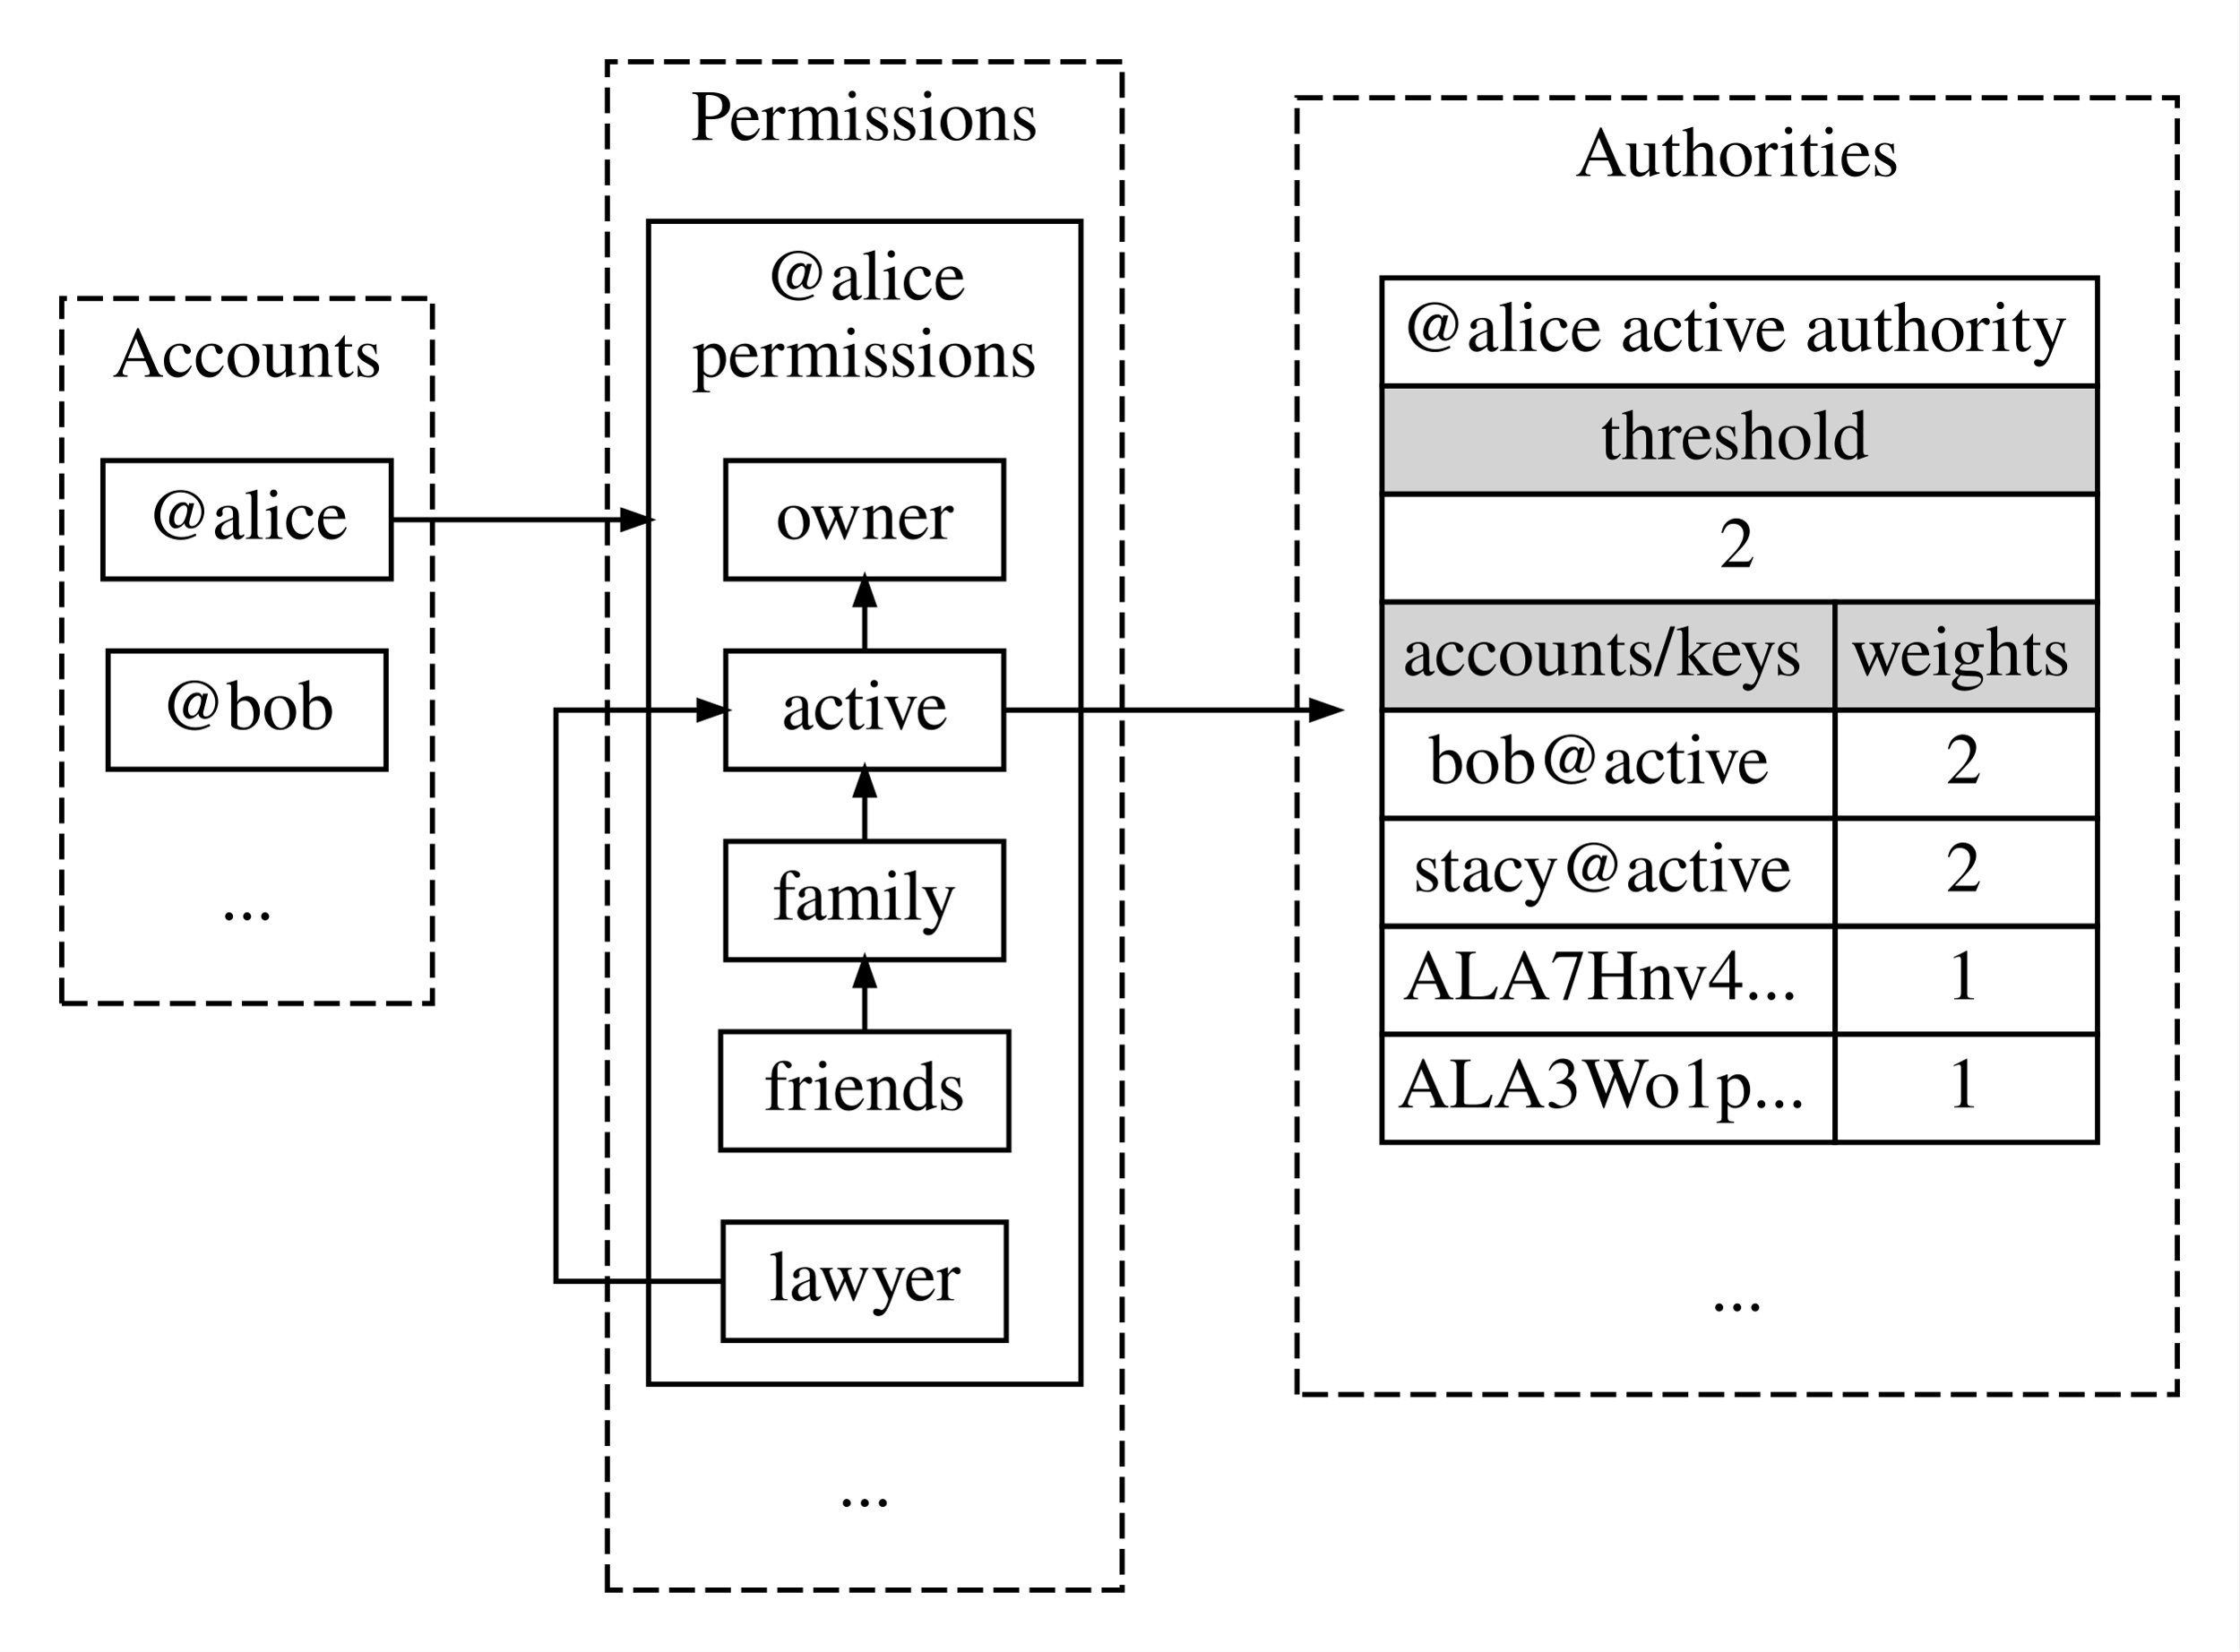
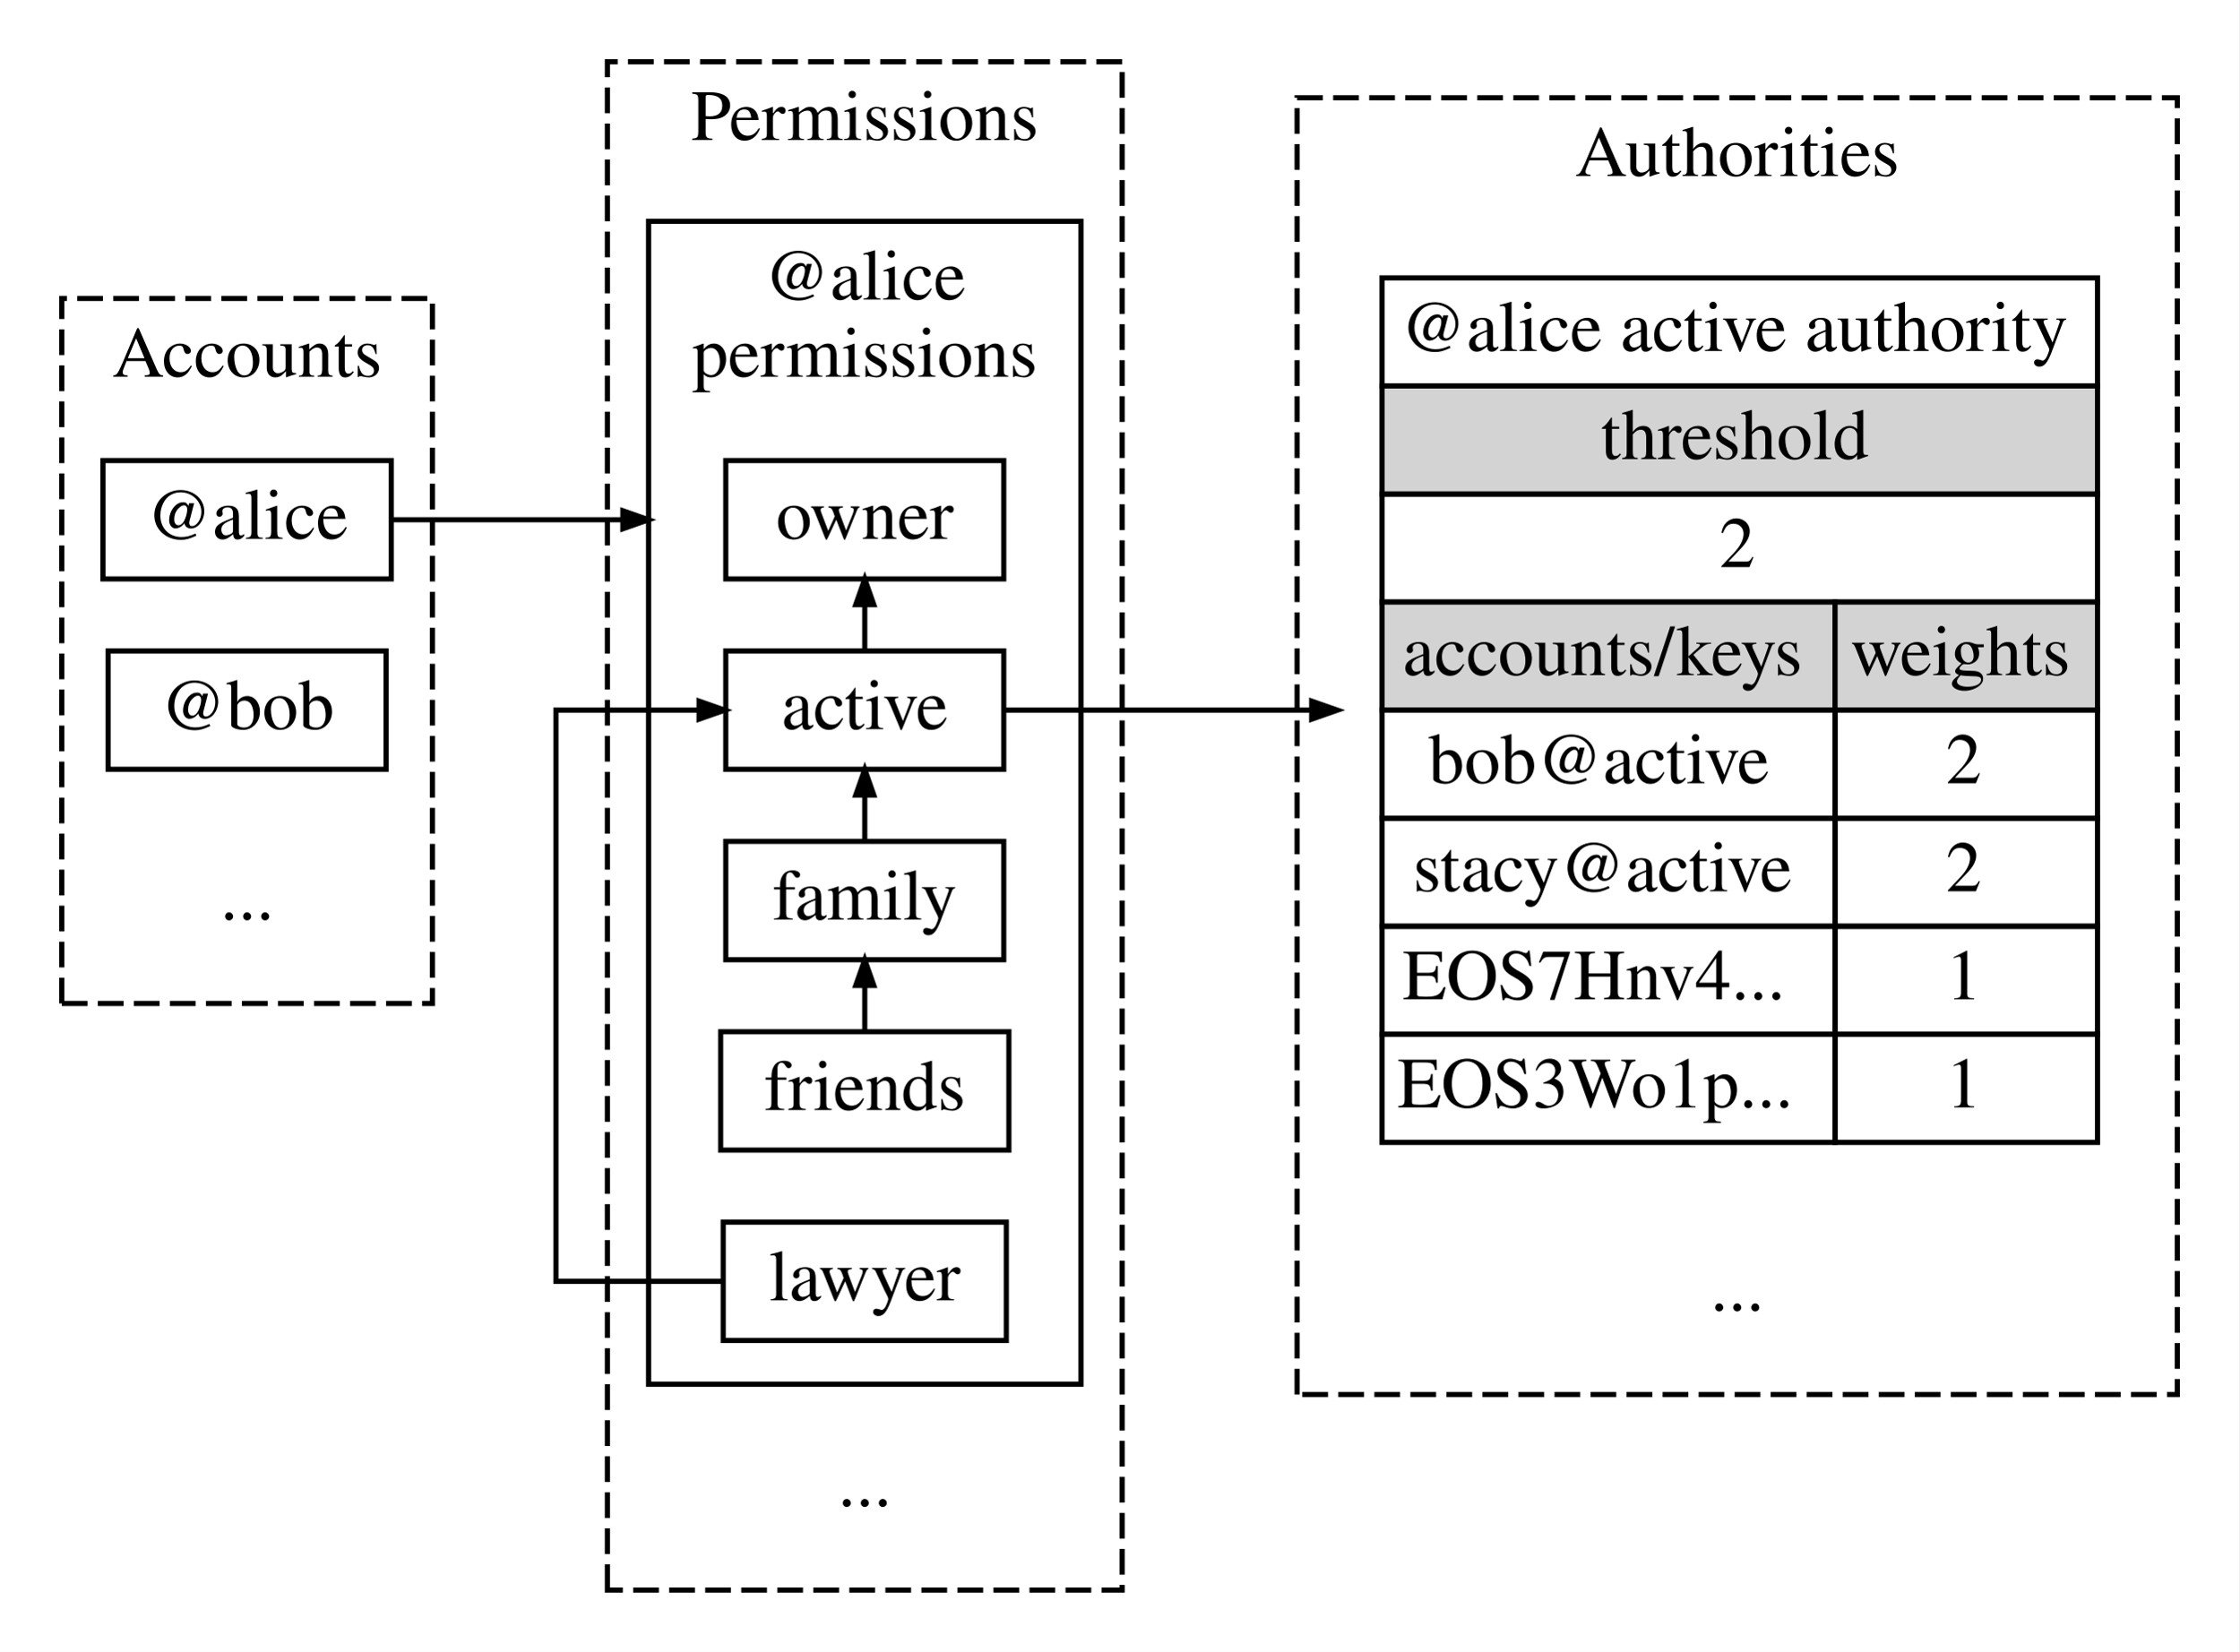
<svg xmlns="http://www.w3.org/2000/svg" width="435pt" height="321pt" viewBox="0.00 0.00 435.00 321.00">
  <g id="graph0" class="graph" transform="scale(1 1) rotate(0) translate(4 317)">
    <polygon fill="#ffffff" stroke="transparent" points="-4,4 -4,-317 431,-317 431,4 -4,4" />
    <g id="clust1" class="cluster">
      <polygon fill="none" stroke="#000000" stroke-dasharray="5,2" points="8,-122 8,-259 80,-259 80,-122 8,-122" />
      <text text-anchor="middle" x="44" y="-243.8" font-family="Times,serif" font-size="14.00" fill="#000000">Accounts</text>
    </g>
    <g id="clust2" class="cluster">
      <polygon fill="none" stroke="#000000" stroke-dasharray="5,2" points="114,-8 114,-305 214,-305 214,-8 114,-8" />
      <text text-anchor="middle" x="164" y="-289.8" font-family="Times,serif" font-size="14.00" fill="#000000">Permissions</text>
    </g>
    <g id="clust3" class="cluster">
      <polygon fill="none" stroke="#000000" points="122,-48 122,-274 206,-274 206,-48 122,-48" />
      <text text-anchor="middle" x="164" y="-258.8" font-family="Times,serif" font-size="14.00" fill="#000000">@alice</text>
      <text text-anchor="middle" x="164" y="-243.8" font-family="Times,serif" font-size="14.00" fill="#000000">permissions</text>
    </g>
    <g id="clust4" class="cluster">
      <polygon fill="none" stroke="#000000" stroke-dasharray="5,2" points="248,-46 248,-298 419,-298 419,-46 248,-46" />
      <text text-anchor="middle" x="333.5" y="-282.8" font-family="Times,serif" font-size="14.00" fill="#000000">Authorities</text>
    </g>
    <g id="node1" class="node">
      <polygon fill="none" stroke="#000000" points="72,-227.5 16,-227.5 16,-204.5 72,-204.5 72,-227.5" />
      <text text-anchor="middle" x="44" y="-212.3" font-family="Times,serif" font-size="14.00" fill="#000000">@alice</text>
    </g>
    <g id="node5" class="node">
      <polygon fill="none" stroke="#000000" points="191,-227.5 137,-227.5 137,-204.5 191,-204.5 191,-227.5" />
      <text text-anchor="middle" x="164" y="-212.3" font-family="Times,serif" font-size="14.00" fill="#000000">owner</text>
    </g>
    <g id="edge5" class="edge">
      <path fill="none" stroke="#000000" d="M72.135,-216C72.135,-216 99.158,-216 116.852,-216" />
      <polygon fill="#000000" stroke="#000000" points="117.004,-217.75 122.004,-216 117.004,-214.25 117.004,-217.75" />
    </g>
    <g id="node2" class="node">
      <polygon fill="none" stroke="#000000" points="71,-190.5 17,-190.5 17,-167.5 71,-167.5 71,-190.5" />
      <text text-anchor="middle" x="44" y="-175.3" font-family="Times,serif" font-size="14.00" fill="#000000">@bob</text>
    </g>
    <g id="node3" class="node">
      <polygon fill="none" stroke="transparent" points="71,-153.5 17,-153.5 17,-130.5 71,-130.5 71,-153.5" />
      <text text-anchor="middle" x="44" y="-138.3" font-family="Times,serif" font-size="14.00" fill="#000000">...</text>
    </g>
    <g id="node4" class="node">
      <polygon fill="none" stroke="#000000" points="191,-190.5 137,-190.5 137,-167.5 191,-167.5 191,-190.5" />
      <text text-anchor="middle" x="164" y="-175.3" font-family="Times,serif" font-size="14.00" fill="#000000">active</text>
    </g>
    <g id="edge1" class="edge">
      <path fill="none" stroke="#000000" d="M164,-190.707C164,-190.707 164,-199.496 164,-199.496" />
      <polygon fill="#000000" stroke="#000000" points="162.25,-199.496 164,-204.496 165.75,-199.496 162.25,-199.496" />
    </g>
    <g id="node10" class="node">
      <polygon fill="none" stroke="#000000" points="264.5,-242 264.5,-263 403.5,-263 403.5,-242 264.5,-242" />
      <text text-anchor="start" x="268" y="-248.8" font-family="Times,serif" font-size="14.00" fill="#000000">@alice active authority</text>
      <polygon fill="#d3d3d3" stroke="transparent" points="264.5,-221 264.5,-242 403.5,-242 403.5,-221 264.5,-221" />
      <polygon fill="none" stroke="#000000" points="264.5,-221 264.5,-242 403.5,-242 403.5,-221 264.5,-221" />
      <text text-anchor="start" x="307" y="-227.8" font-family="Times,serif" font-size="14.00" fill="#000000">threshold</text>
      <polygon fill="none" stroke="#000000" points="264.5,-200 264.5,-221 403.5,-221 403.5,-200 264.5,-200" />
      <text text-anchor="start" x="330" y="-206.8" font-family="Times,serif" font-size="14.00" fill="#000000">2</text>
      <polygon fill="#d3d3d3" stroke="transparent" points="264.5,-179 264.5,-200 352.5,-200 352.5,-179 264.5,-179" />
      <polygon fill="none" stroke="#000000" points="264.5,-179 264.5,-200 352.5,-200 352.5,-179 264.5,-179" />
      <text text-anchor="start" x="268.5" y="-185.8" font-family="Times,serif" font-size="14.00" fill="#000000">accounts/keys</text>
      <polygon fill="#d3d3d3" stroke="transparent" points="352.5,-179 352.5,-200 403.5,-200 403.5,-179 352.5,-179" />
      <polygon fill="none" stroke="#000000" points="352.5,-179 352.5,-200 403.5,-200 403.5,-179 352.5,-179" />
      <text text-anchor="start" x="355.5" y="-185.8" font-family="Times,serif" font-size="14.00" fill="#000000">weights</text>
      <polygon fill="none" stroke="#000000" points="264.5,-158 264.5,-179 352.5,-179 352.5,-158 264.5,-158" />
      <text text-anchor="start" x="273.5" y="-164.8" font-family="Times,serif" font-size="14.00" fill="#000000">bob@active</text>
      <polygon fill="none" stroke="#000000" points="352.5,-158 352.5,-179 403.5,-179 403.5,-158 352.5,-158" />
      <text text-anchor="start" x="374" y="-164.8" font-family="Times,serif" font-size="14.00" fill="#000000">2</text>
      <polygon fill="none" stroke="#000000" points="264.5,-137 264.5,-158 352.5,-158 352.5,-137 264.5,-137" />
      <text text-anchor="start" x="270.5" y="-143.8" font-family="Times,serif" font-size="14.00" fill="#000000">stacy@active</text>
      <polygon fill="none" stroke="#000000" points="352.5,-137 352.5,-158 403.5,-158 403.5,-137 352.5,-137" />
      <text text-anchor="start" x="374" y="-143.8" font-family="Times,serif" font-size="14.00" fill="#000000">2</text>
      <polygon fill="none" stroke="#000000" points="264.5,-116 264.5,-137 352.5,-137 352.5,-116 264.5,-116" />
-       <text text-anchor="start" x="268.5" y="-122.8" font-family="Times,serif" font-size="14.00" fill="#000000">ALA7Hnv4...</text>
+       <text text-anchor="start" x="268.5" y="-122.8" font-family="Times,serif" font-size="14.00" fill="#000000">EOS7Hnv4...</text>
      <polygon fill="none" stroke="#000000" points="352.5,-116 352.5,-137 403.5,-137 403.5,-116 352.5,-116" />
      <text text-anchor="start" x="374" y="-122.8" font-family="Times,serif" font-size="14.00" fill="#000000">1</text>
      <polygon fill="none" stroke="#000000" points="264.5,-95 264.5,-116 352.5,-116 352.5,-95 264.5,-95" />
-       <text text-anchor="start" x="267.5" y="-101.8" font-family="Times,serif" font-size="14.00" fill="#000000">ALA3Wo1p...</text>
+       <text text-anchor="start" x="267.5" y="-101.8" font-family="Times,serif" font-size="14.00" fill="#000000">EOS3Wo1p...</text>
      <polygon fill="none" stroke="#000000" points="352.5,-95 352.5,-116 403.5,-116 403.5,-95 352.5,-95" />
      <text text-anchor="start" x="374" y="-101.8" font-family="Times,serif" font-size="14.00" fill="#000000">1</text>
    </g>
    <g id="edge6" class="edge">
      <path fill="none" stroke="#000000" d="M191.233,-179C191.233,-179 250.827,-179 250.827,-179" />
      <polygon fill="#000000" stroke="#000000" points="250.827,-180.75 255.827,-179 250.827,-177.25 250.827,-180.75" />
    </g>
    <g id="node6" class="node">
      <polygon fill="none" stroke="#000000" points="191,-153.5 137,-153.5 137,-130.5 191,-130.5 191,-153.5" />
      <text text-anchor="middle" x="164" y="-138.3" font-family="Times,serif" font-size="14.00" fill="#000000">family</text>
    </g>
    <g id="edge2" class="edge">
      <path fill="none" stroke="#000000" d="M164,-153.707C164,-153.707 164,-162.496 164,-162.496" />
      <polygon fill="#000000" stroke="#000000" points="162.25,-162.496 164,-167.496 165.75,-162.496 162.25,-162.496" />
    </g>
    <g id="node7" class="node">
      <polygon fill="none" stroke="#000000" points="192,-116.5 136,-116.5 136,-93.5 192,-93.5 192,-116.5" />
      <text text-anchor="middle" x="164" y="-101.3" font-family="Times,serif" font-size="14.00" fill="#000000">friends</text>
    </g>
    <g id="edge3" class="edge">
      <path fill="none" stroke="#000000" d="M164,-116.707C164,-116.707 164,-125.496 164,-125.496" />
      <polygon fill="#000000" stroke="#000000" points="162.25,-125.496 164,-130.496 165.75,-125.496 162.25,-125.496" />
    </g>
    <g id="node8" class="node">
      <polygon fill="none" stroke="#000000" points="191.5,-79.5 136.5,-79.5 136.5,-56.5 191.5,-56.5 191.5,-79.5" />
      <text text-anchor="middle" x="164" y="-64.3" font-family="Times,serif" font-size="14.00" fill="#000000">lawyer</text>
    </g>
    <g id="edge4" class="edge">
      <path fill="none" stroke="#000000" d="M136.458,-68C120.686,-68 104,-68 104,-68 104,-68 104,-179 104,-179 104,-179 131.809,-179 131.809,-179" />
      <polygon fill="#000000" stroke="#000000" points="131.809,-180.75 136.809,-179 131.809,-177.25 131.809,-180.75" />
    </g>
    <g id="node9" class="node">
      <polygon fill="none" stroke="transparent" points="191,-39.5 137,-39.5 137,-16.5 191,-16.5 191,-39.5" />
      <text text-anchor="middle" x="164" y="-24.3" font-family="Times,serif" font-size="14.00" fill="#000000">...</text>
    </g>
    <g id="node11" class="node">
      <polygon fill="none" stroke="transparent" points="360.5,-77.5 306.5,-77.5 306.5,-54.5 360.5,-54.5 360.5,-77.5" />
      <text text-anchor="middle" x="333.5" y="-62.3" font-family="Times,serif" font-size="14.00" fill="#000000">...</text>
    </g>
  </g>
</svg>
